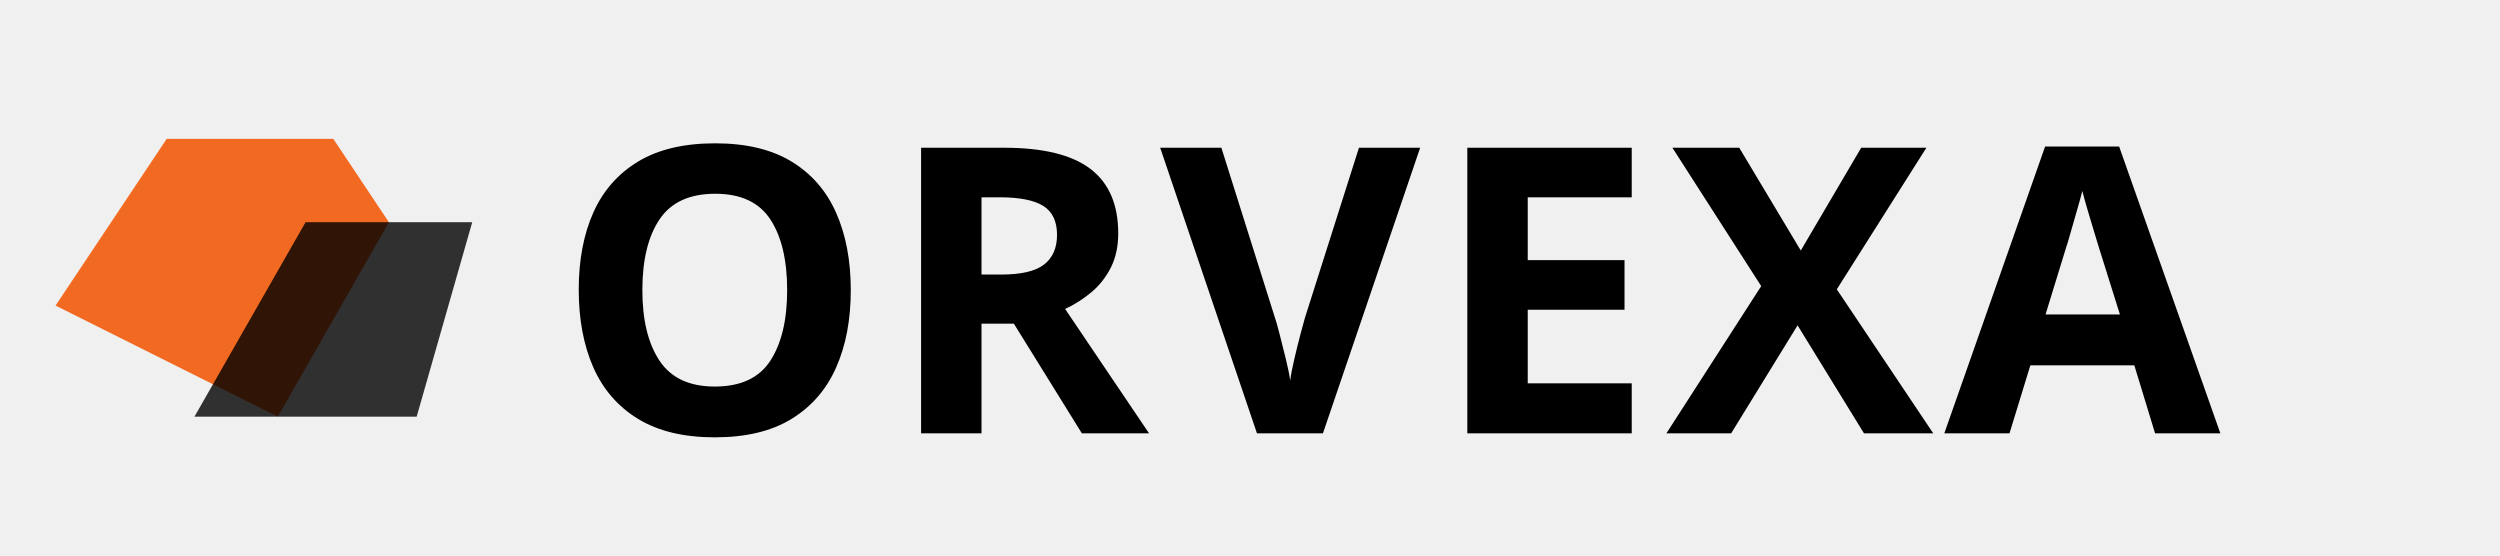
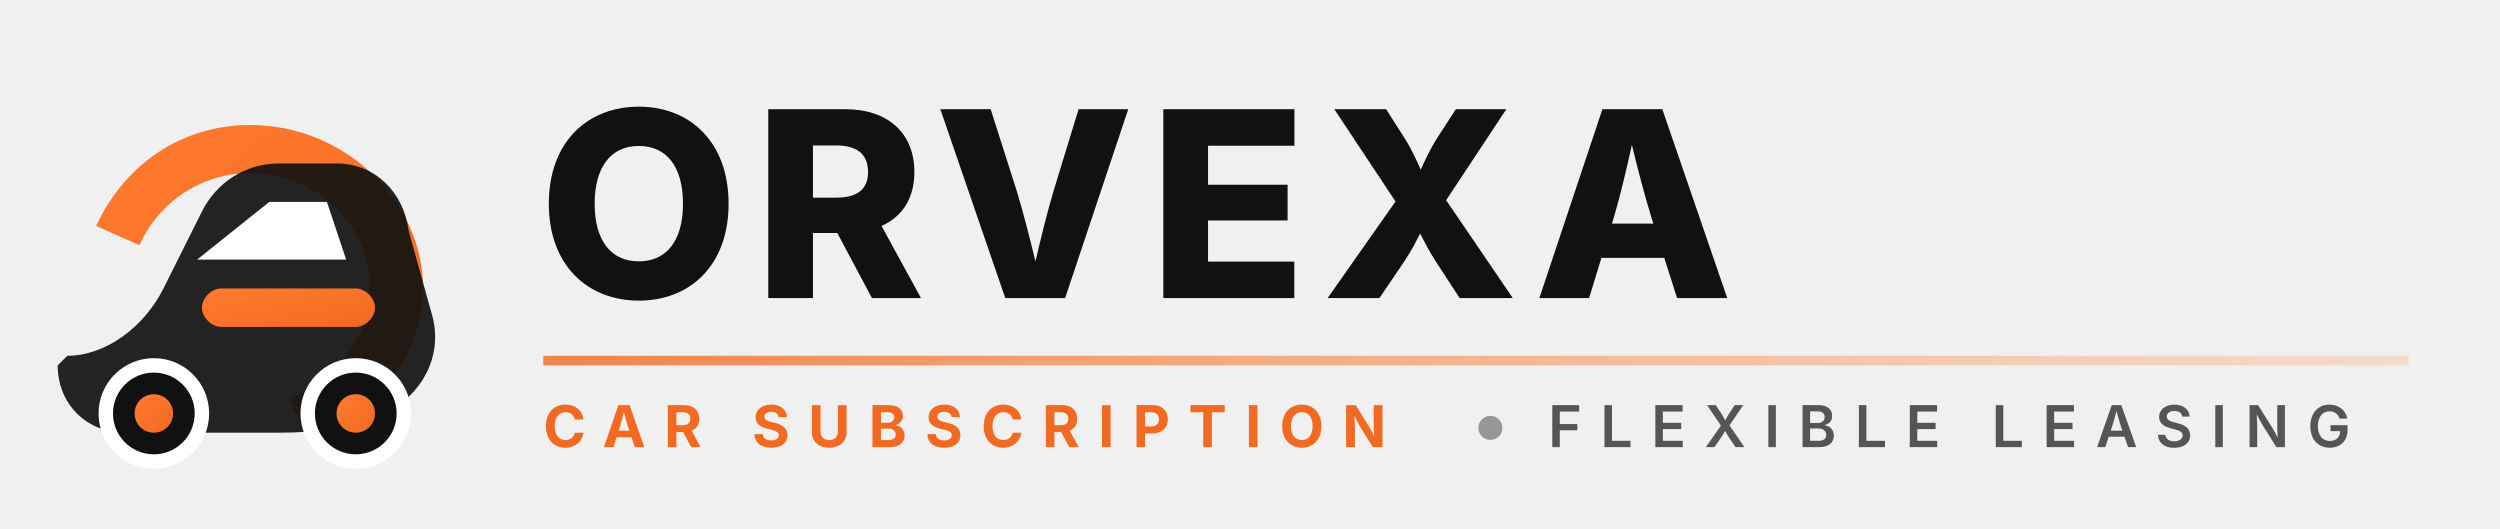
- <svg xmlns="http://www.w3.org/2000/svg" viewBox="0 0 450 100" fill="none" width="450" height="100">
-   <path d="M 10 55 L 30 25 L 60 25 L 70 40 L 50 75 Z" fill="#F26A21" />
-   <path d="M 35 75 L 55 40 L 85 40 L 75 75 Z" fill="currentColor" opacity="0.8" />
-   <text x="100" y="78" font-family="'Space Grotesk', 'Sora', sans-serif" font-size="72" font-weight="700" letter-spacing="2" fill="currentColor">ORVEXA</text>
+ <svg xmlns="http://www.w3.org/2000/svg" viewBox="0 0 520 110" fill="none" width="520" height="110">
+   <defs>
+     <linearGradient id="orvexa-accent" x1="0%" y1="0%" x2="100%" y2="100%">
+       <stop offset="0%" stop-color="#FF7A2F" />
+       <stop offset="100%" stop-color="#F26A21" />
+     </linearGradient>
+     <linearGradient id="orvexa-accent-subtle" x1="0%" y1="0%" x2="100%" y2="0%">
+       <stop offset="0%" stop-color="#F26A21" stop-opacity="0.8" />
+       <stop offset="100%" stop-color="#FF8A3D" stop-opacity="0.2" />
+     </linearGradient>
+   </defs>
+   <g transform="translate(8, 12)">
+     <path d="M 44 14 C 64 14 80 30 80 48 C 80 62 70 74 56 79 L 52 71 C 62 67 69 58 69 48 C 69 35 58 24 44 24 C 34 24 25 30 21 39 L 12 35 C 18 22 30 14 44 14 Z" fill="url(#orvexa-accent)" />
+     <path d="M 6 62 C 14 62 22 56 26 48 L 34 32 C 37 26 43 22 50 22 L 62 22 C 70 22 76 28 77 36 L 82 54 C 84 62 80 70 72 74 C 66 77 58 78 50 78 L 18 78 C 10 78 4 72 4 64 Z" fill="#111111" opacity="0.92" />
+     <path d="M 33 42 L 48 30 L 60 30 L 64 42 Z" fill="#FFFFFF" />
+     <path d="M 38 48 L 66 48 C 68 48 70 50 70 52 C 70 54 68 56 66 56 L 38 56 C 36 56 34 54 34 52 C 34 50 36 48 38 48 Z" fill="url(#orvexa-accent)" />
+     <circle cx="24" cy="74" r="10" fill="#111111" stroke="#FFFFFF" stroke-width="3" />
+     <circle cx="24" cy="74" r="4" fill="url(#orvexa-accent)" />
+     <circle cx="66" cy="74" r="10" fill="#111111" stroke="#FFFFFF" stroke-width="3" />
+     <circle cx="66" cy="74" r="4" fill="url(#orvexa-accent)" />
+   </g>
+   <g transform="translate(112, 0)">
+     <text x="0" y="62" font-family="'Space Grotesk', -apple-system, BlinkMacSystemFont, sans-serif" font-size="54" font-weight="800" letter-spacing="3" fill="#111111">ORVEXA</text>
+     <rect x="1" y="74" width="388" height="2" fill="url(#orvexa-accent-subtle)" />
+     <text x="1" y="93" font-family="'Inter', -apple-system, BlinkMacSystemFont, sans-serif" font-size="12" font-weight="700" letter-spacing="3.8" fill="#F26A21">CAR SUBSCRIPTION</text>
+     <circle cx="198" cy="89" r="2.5" fill="#111111" opacity="0.4" />
+     <text x="210" y="93" font-family="'Inter', -apple-system, BlinkMacSystemFont, sans-serif" font-size="12" font-weight="600" letter-spacing="3.8" fill="#555555">FLEXIBLE LEASING</text>
+   </g>
</svg>
